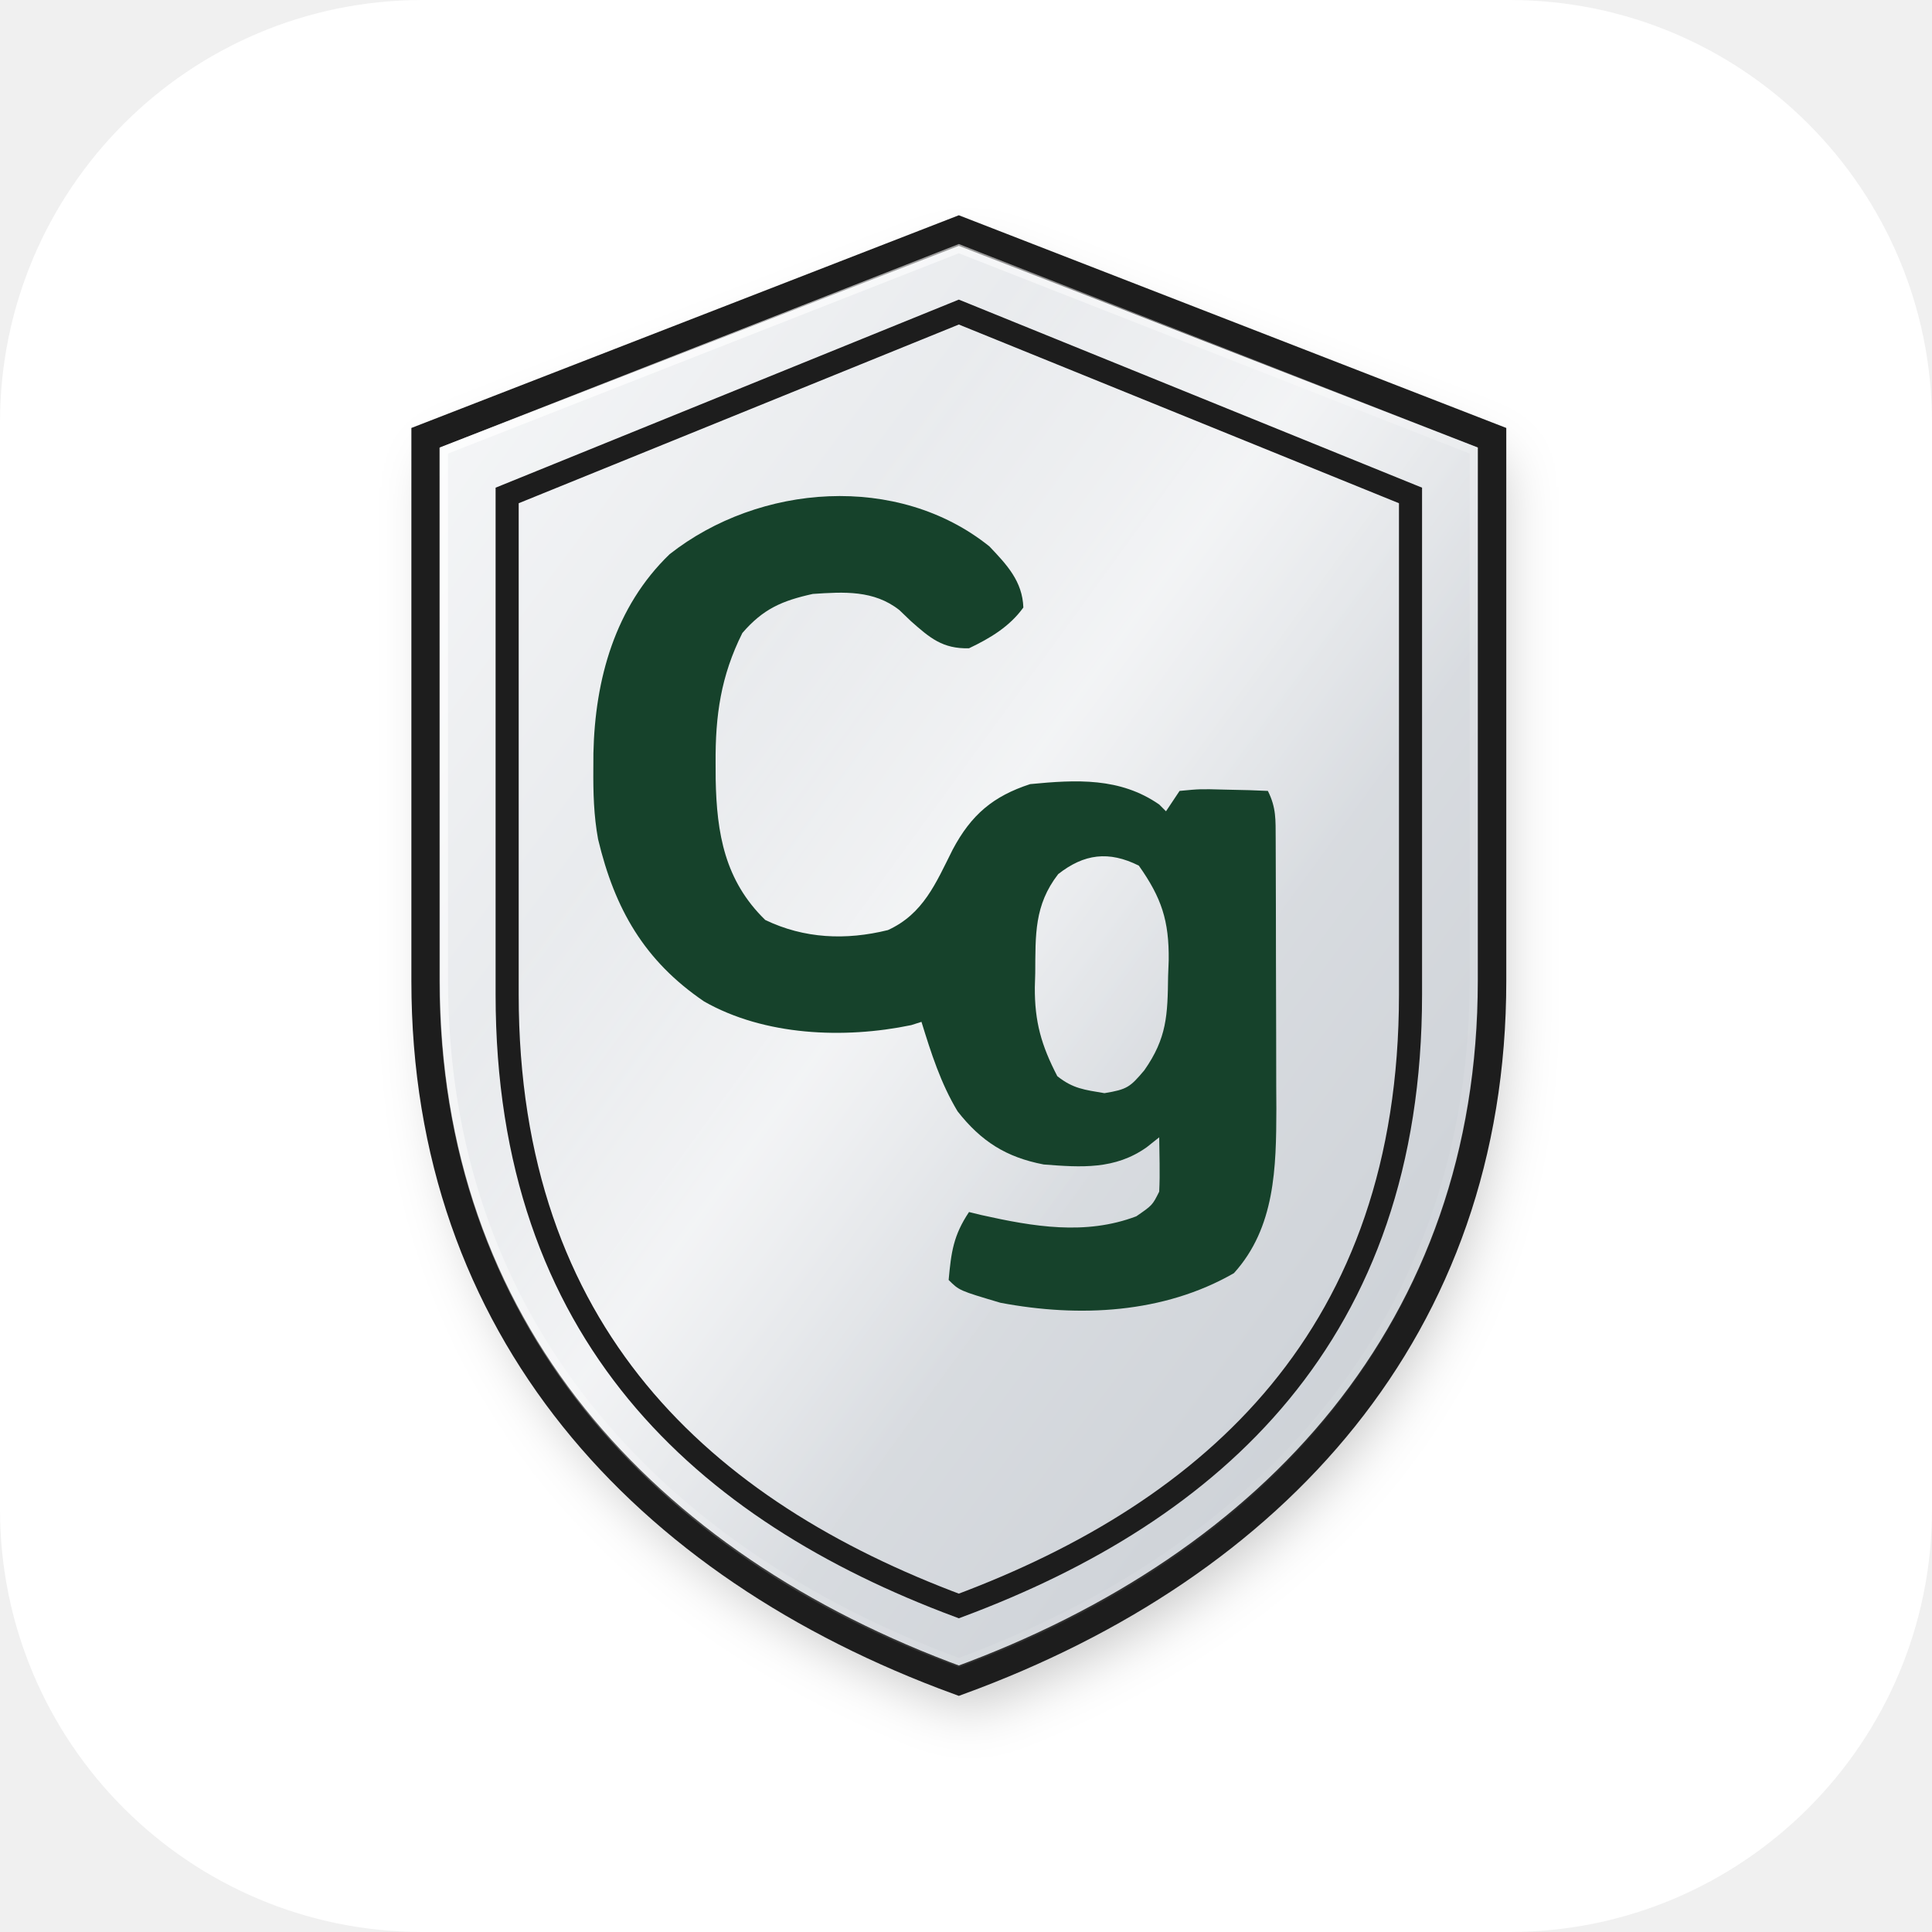
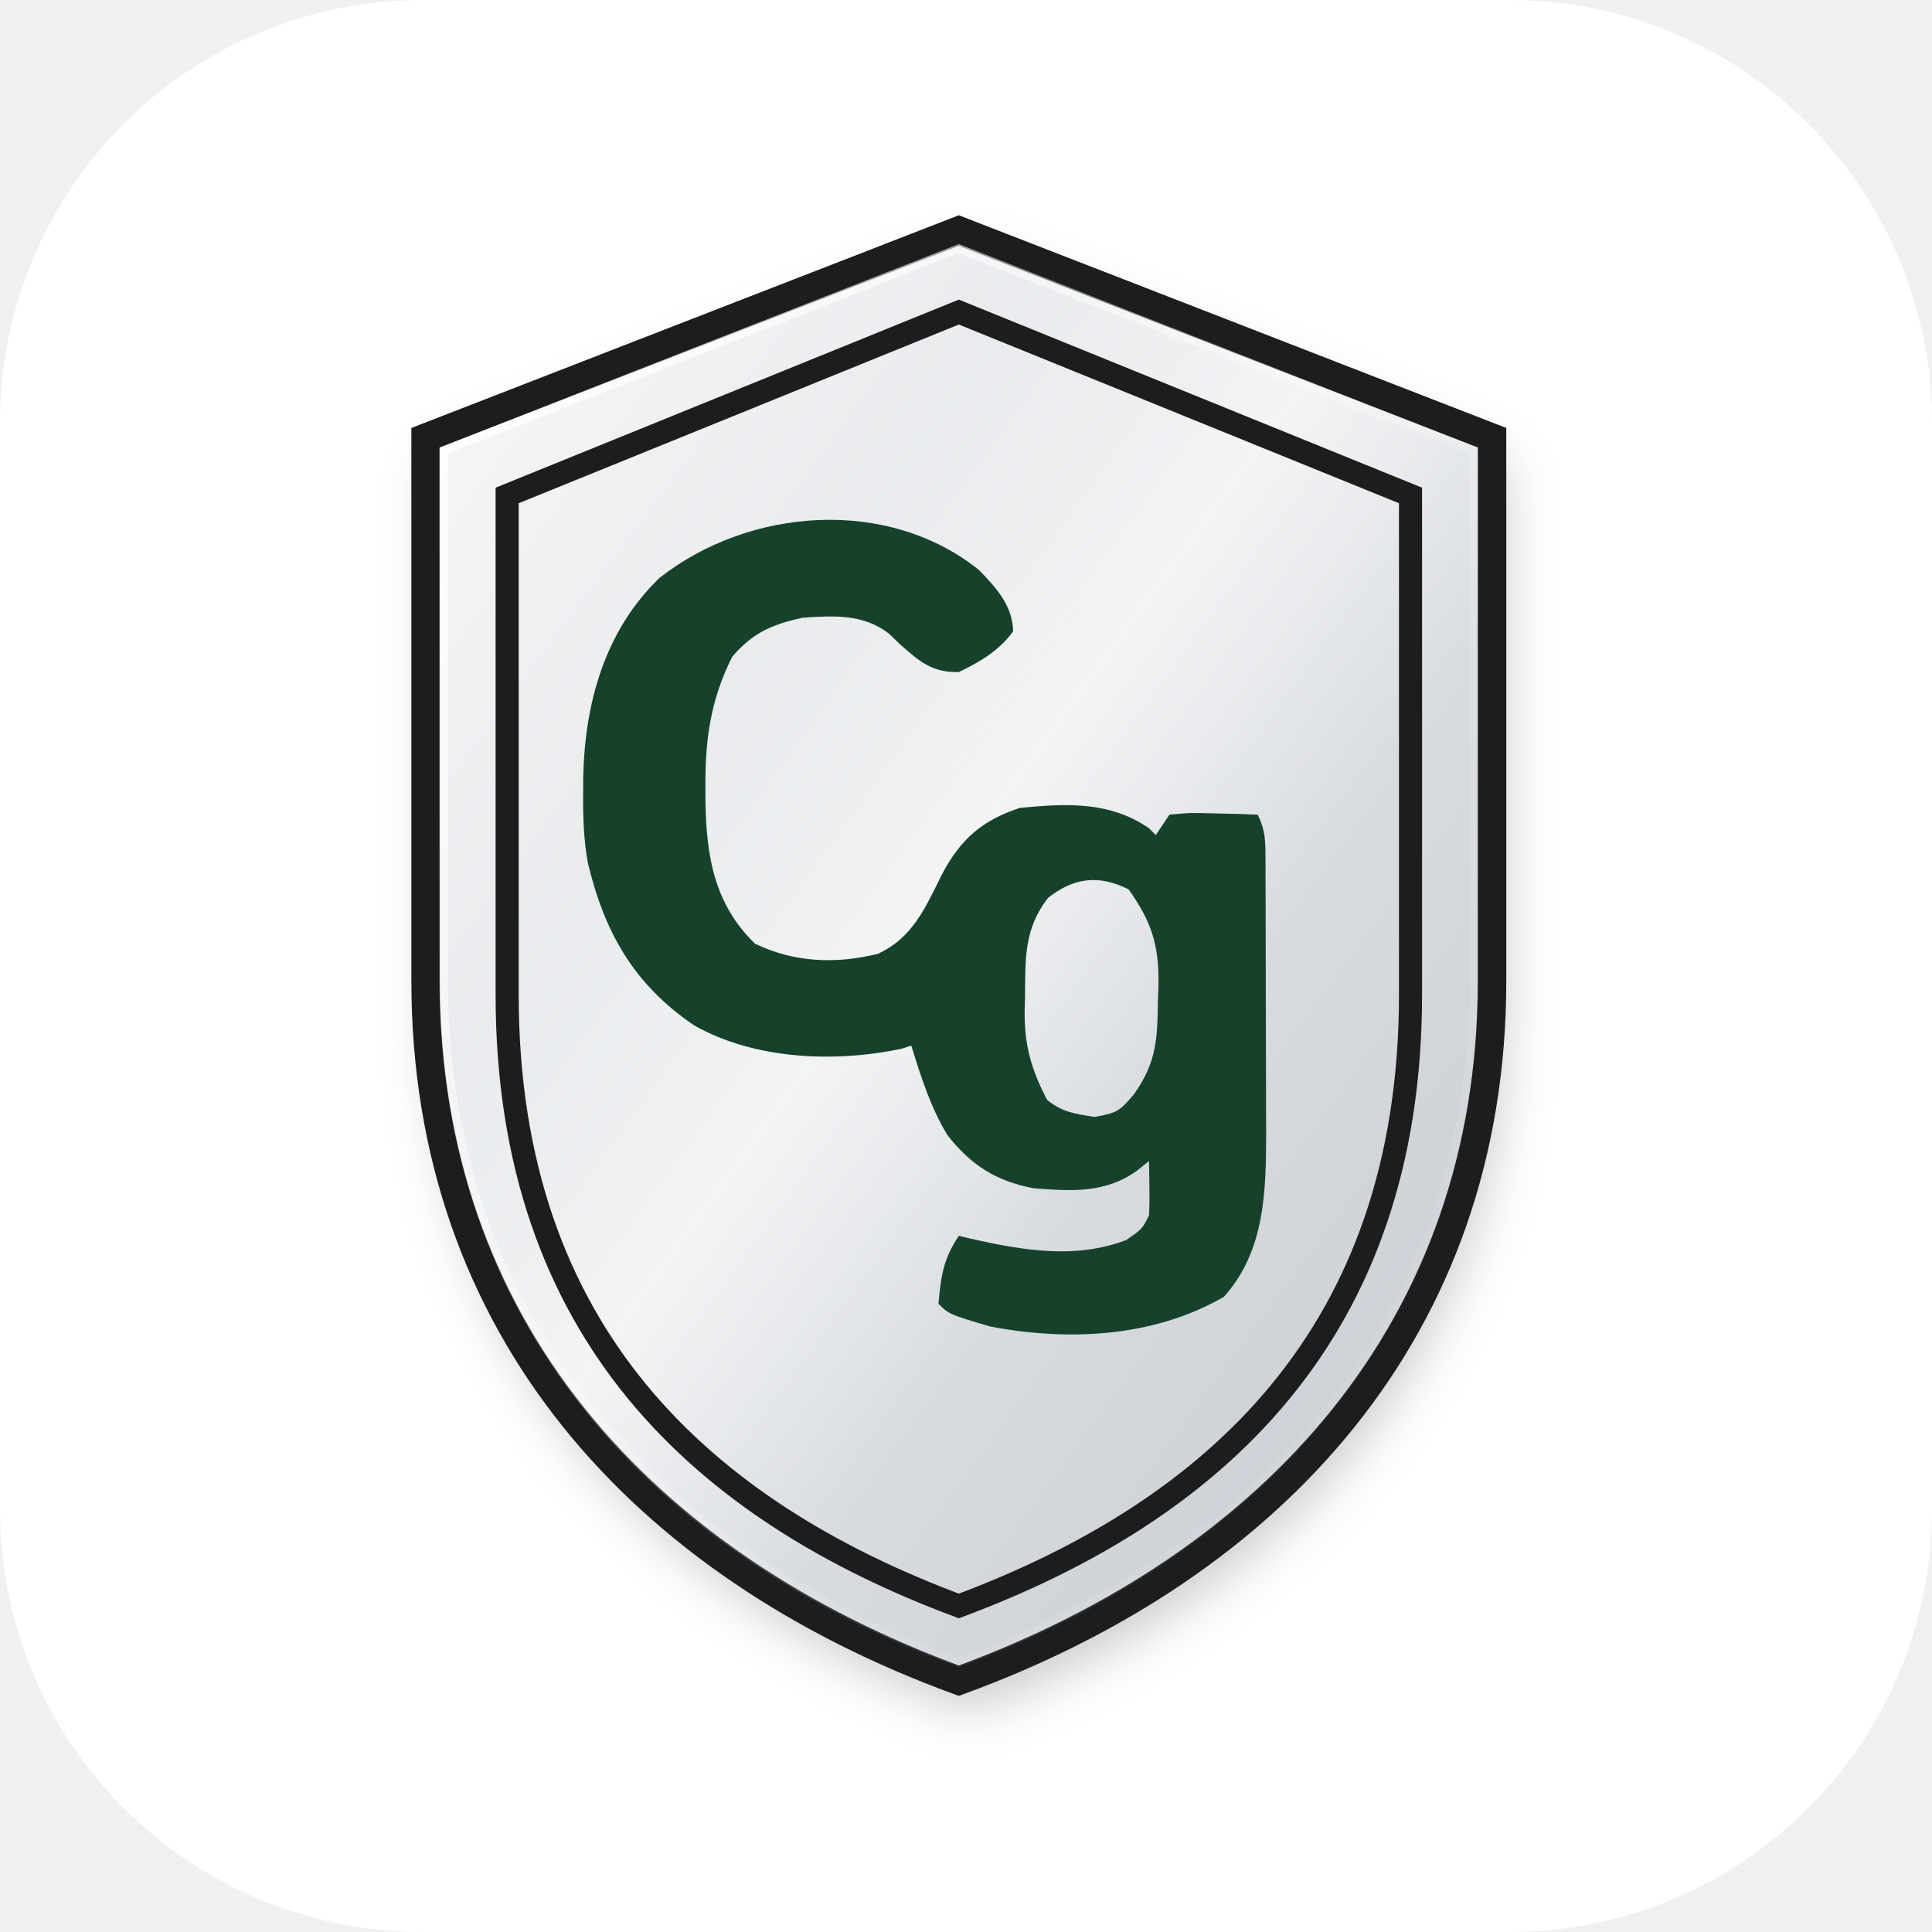
<svg xmlns="http://www.w3.org/2000/svg" viewBox="0 0 512 512" width="512" height="512">
  <defs>
    <linearGradient id="silver" x1="0" y1="0" x2="1" y2="1">
      <stop offset="0" stop-color="#F8F9FA" />
      <stop offset="0.55" stop-color="#DCDFE3" />
      <stop offset="1" stop-color="#C6CBD1" />
    </linearGradient>
    <linearGradient id="shine" x1="0" y1="0" x2="1" y2="1">
      <stop offset="0.30" stop-color="#FFFFFF" stop-opacity="0" />
      <stop offset="0.46" stop-color="#FFFFFF" stop-opacity="0.6" />
      <stop offset="0.62" stop-color="#FFFFFF" stop-opacity="0" />
    </linearGradient>
    <linearGradient id="edge" x1="0" y1="0" x2="1" y2="1">
      <stop offset="0" stop-color="#FFFFFF" stop-opacity="0.85" />
      <stop offset="0.6" stop-color="#FFFFFF" stop-opacity="0.15" />
      <stop offset="1" stop-color="#FFFFFF" stop-opacity="0" />
    </linearGradient>
    <clipPath id="shield">
      <path d="M114.5 19.5 L193 50 V130 C193 181 161 216 114.5 233 C68 216 36 181 36 130 V50 Z" />
    </clipPath>
    <filter id="lift" x="-20%" y="-20%" width="140%" height="150%">
      <feGaussianBlur in="SourceAlpha" stdDeviation="4" />
      <feOffset dx="1.5" dy="4" result="blur" />
      <feComponentTransfer in="blur" result="shadow">
        <feFuncA type="linear" slope="0.22" />
      </feComponentTransfer>
      <feMerge>
        <feMergeNode in="shadow" />
        <feMergeNode in="SourceGraphic" />
      </feMerge>
    </filter>
  </defs>
  <rect width="512" height="512" rx="112" fill="#FFFFFF" />
  <g transform="translate(48 26) scale(1.8)">
    <g filter="url(#lift)">
      <path d="M114.5 19.5 L193 50 V130 C193 181 161 216 114.5 233 C68 216 36 181 36 130 V50 Z" fill="url(#silver)" />
    </g>
    <rect x="30" y="15" width="170" height="230" fill="url(#shine)" clip-path="url(#shield)" />
    <path d="M114.5 19.5 L193 50 V130 C193 181 161 216 114.5 233 C68 216 36 181 36 130 V50 Z" fill="none" stroke="#1D1D1D" stroke-width="4.2" stroke-linejoin="miter" stroke-miterlimit="8" />
    <path d="M114.5 19.5 L193 50 V130 C193 181 161 216 114.5 233 C68 216 36 181 36 130 V50 Z" fill="none" stroke="url(#edge)" stroke-width="1.3" stroke-linejoin="miter" stroke-miterlimit="8" transform="translate(114.5 126) scale(0.966 0.975) translate(-114.5 -126)" />
    <path d="M114.5 31.5 L181 58.5 V132 C181 182 152 208 114.5 222 C77 208 48 182 48 132 V58.5 Z" fill="none" stroke="#1D1D1D" stroke-width="3.4" stroke-linejoin="miter" stroke-miterlimit="8" />
-     <path d="M116,72c2.57,2.7,4.87,5.14,5,9c-2.02,2.81-4.91,4.53-8,6c-3.89,.1-5.77-1.53-8.56-4c-.56-.54-1.12-1.07-1.69-1.62C99,78.42,94.6,78.69,90,79c-4.53,1-7.31,2.2-10.37,5.75c-3.17,6.34-3.99,12.16-3.94,19.13c0,.79,.01,1.58,.01,2.4c.15,7.99,1.34,14.93,7.3,20.72c5.74,2.76,11.88,3.02,18.06,1.49c5.22-2.38,7.06-6.92,9.54-11.86c2.73-5.13,5.95-7.85,11.4-9.63c6.81-.66,13.23-1,19,3c.33,.33,.66,.66,1,1c.66-.99,1.32-1.98,2-3c3.04-.29,3.04-.29,6.63-.19c1.18,.03,2.37,.06,3.6,.08c.91,.04,1.83,.07,2.77,.11c1.25,2.51,1.13,4.23,1.15,7.04c0,1.05,.01,2.11,.01,3.19c.01,1.14,.01,2.28,.01,3.46c0,.59,0,.59,.01,3.56c0,2.49,.01,4.99,.01,7.48c0,3.79,.02,7.59,.03,11.38c.01,2.42,.01,4.85,.01,7.27c.01,1.13,.01,2.26,.02,3.42c-.02,8.65-.17,17.49-6.25,24.2c-10.35,5.95-22.79,6.55-34.37,4.36c-6.07-1.8-6.07-1.8-7.63-3.36c.38-4.1,.69-6.54,3-10c.3,.07,.3,.07,1.8,.44c7.66,1.71,15.33,3.03,22.83,.19C140,169,140,169,141,167c.07-1.37,.08-2.75,.06-4.12c-.02-1.28-.04-2.56-.06-3.88c-.6,.47-1.2,.95-1.81,1.44c-4.68,3.34-9.67,2.99-15.19,2.56c-5.53-1.06-9.21-3.4-12.68-7.82c-2.48-4.11-3.91-8.61-5.32-13.18c-.49,.16-.99,.32-1.5,.48c-9.9,2.06-21.63,1.57-30.5-3.48c-8.81-5.99-13.16-13.62-15.61-23.88c-.64-3.48-.73-6.9-.7-10.43c0-.74,.01-1.49,.01-2.25c.24-10.87,3.17-21.53,11.22-29.29C82.12,62.77,102.52,61.17,116,72Zm10.13,48.25c-3.54,4.57-3.34,8.93-3.38,14.56c-.02,.69-.04,1.38-.06,2.08c-.04,5.09,.96,8.58,3.31,13.11c2.33,1.85,4,2,6.94,2.5c3.36-.55,3.78-.9,5.87-3.37c3.33-4.75,3.43-8.14,3.5-13.82c.02-.39,.02-.39,.09-2.39c.06-5.81-1.04-9.16-4.4-13.92c-4.43-2.21-8.06-1.74-11.87,1.25Z" fill="#16422B" transform="translate(3 -6)" />
+     <path d="M116,72c2.57,2.7,4.87,5.14,5,9c-2.02,2.81-4.91,4.53-8,6c-3.89,.1-5.77-1.53-8.56-4c-.56-.54-1.12-1.07-1.69-1.62C99,78.42,94.6,78.69,90,79c-4.53,1-7.31,2.2-10.37,5.75c-3.17,6.34-3.99,12.16-3.94,19.13c0,.79,.01,1.58,.01,2.4c.15,7.99,1.34,14.93,7.3,20.72c5.74,2.76,11.88,3.02,18.06,1.49c5.22-2.38,7.06-6.92,9.54-11.86c2.73-5.13,5.95-7.85,11.4-9.63c6.81-.66,13.23-1,19,3c.33,.33,.66,.66,1,1c.66-.99,1.32-1.98,2-3c3.04-.29,3.04-.29,6.63-.19c1.18,.03,2.37,.06,3.6,.08c.91,.04,1.83,.07,2.77,.11c1.25,2.51,1.13,4.23,1.15,7.04c0,1.05,.01,2.11,.01,3.19c.01,1.14,.01,2.28,.01,3.46c0,.59,0,.59,.01,3.56c0,2.49,.01,4.99,.01,7.48c0,3.79,.02,7.59,.03,11.38c.01,2.42,.01,4.85,.01,7.27c.01,1.13,.01,2.26,.02,3.42c-.02,8.65-.17,17.49-6.25,24.2c-10.35,5.95-22.79,6.55-34.37,4.36c-6.07-1.8-6.07-1.8-7.63-3.36c.38-4.1,.69-6.54,3-10c.3,.07,.3,.07,1.8,.44c7.66,1.71,15.33,3.03,22.83,.19C140,169,140,169,141,167c.07-1.37,.08-2.75,.06-4.12c-.02-1.28-.04-2.56-.06-3.88c-.6,.47-1.2,.95-1.81,1.44c-4.68,3.34-9.67,2.99-15.19,2.56c-5.53-1.06-9.21-3.4-12.68-7.82c-2.48-4.11-3.91-8.61-5.32-13.18c-.49,.16-.99,.32-1.5,.48c-9.9,2.06-21.63,1.57-30.5-3.48c-8.81-5.99-13.16-13.62-15.61-23.88c-.64-3.48-.73-6.9-.7-10.43c0-.74,.01-1.49,.01-2.25c.24-10.87,3.17-21.53,11.22-29.29C82.12,62.77,102.52,61.17,116,72Zm10.13,48.25c-3.54,4.57-3.34,8.93-3.38,14.56c-.02,.69-.04,1.38-.06,2.08c-.04,5.09,.96,8.58,3.31,13.11c2.33,1.85,4,2,6.94,2.5c3.36-.55,3.78-.9,5.87-3.37c3.33-4.75,3.43-8.14,3.5-13.82c.02-.39,.02-.39,.09-2.39c.06-5.81-1.04-9.16-4.4-13.92c-4.43-2.21-8.06-1.74-11.87,1.25Z" fill="#16422B" transform="translate(1.5 -2.5)" />
  </g>
</svg>
